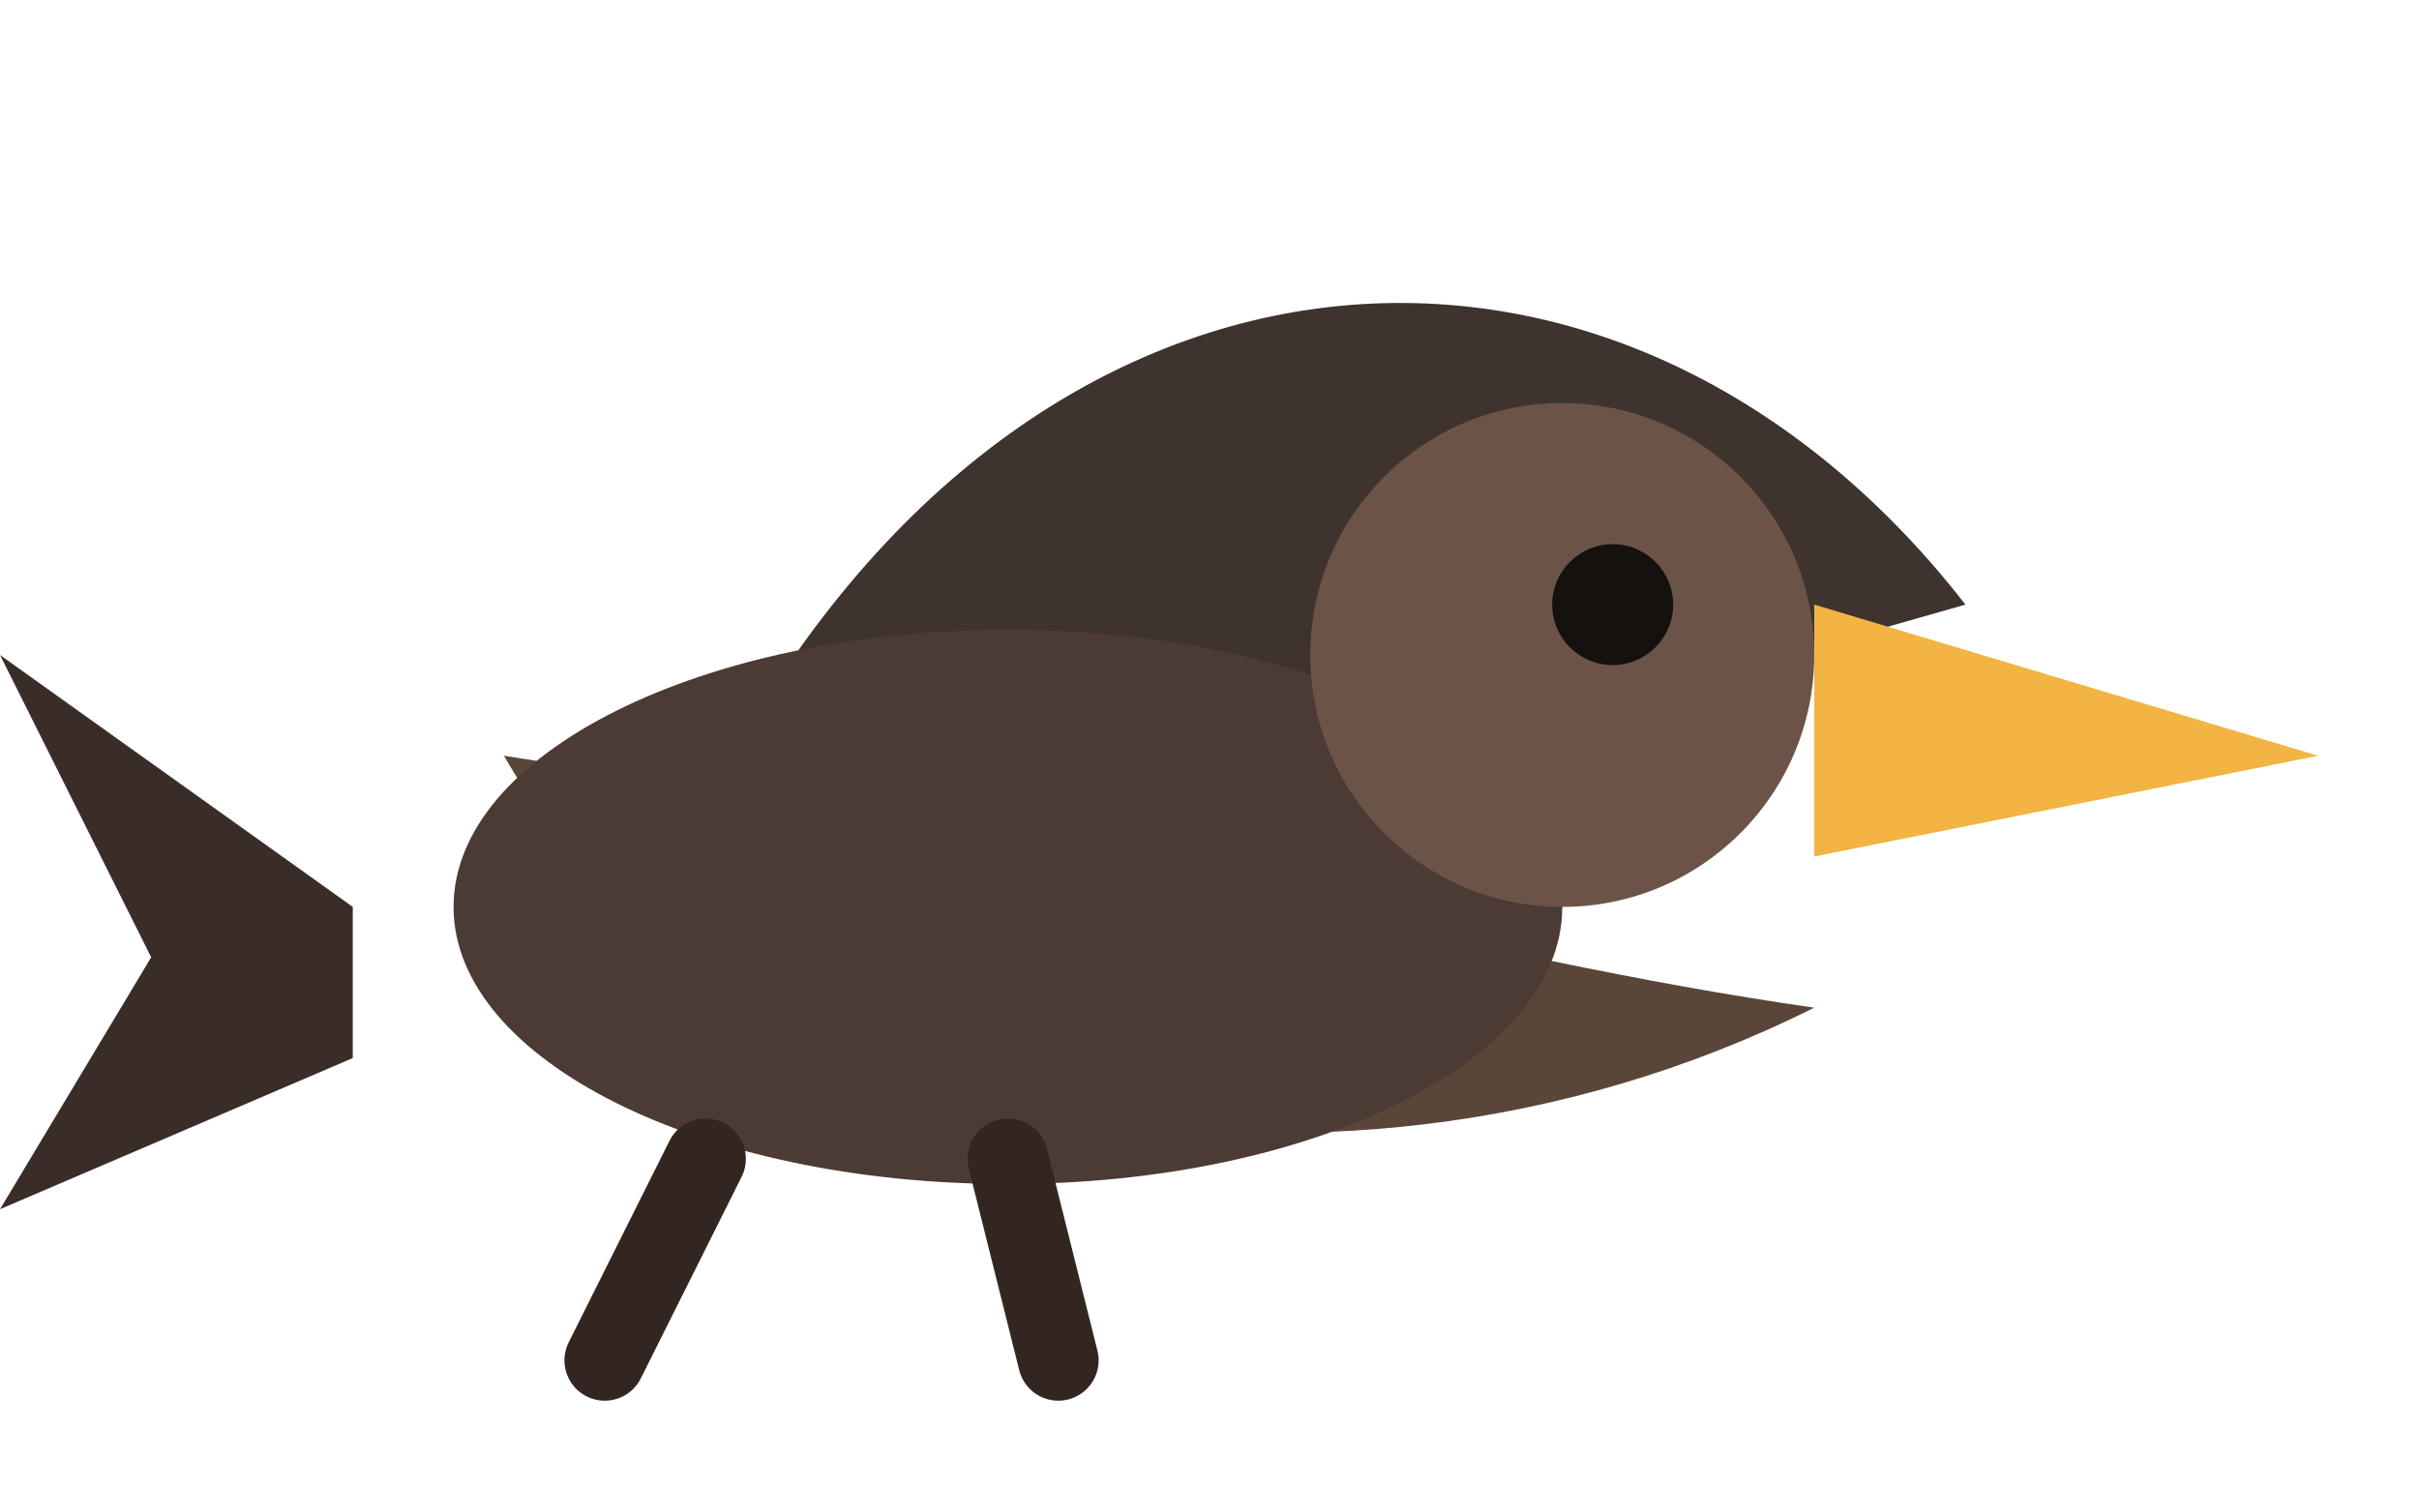
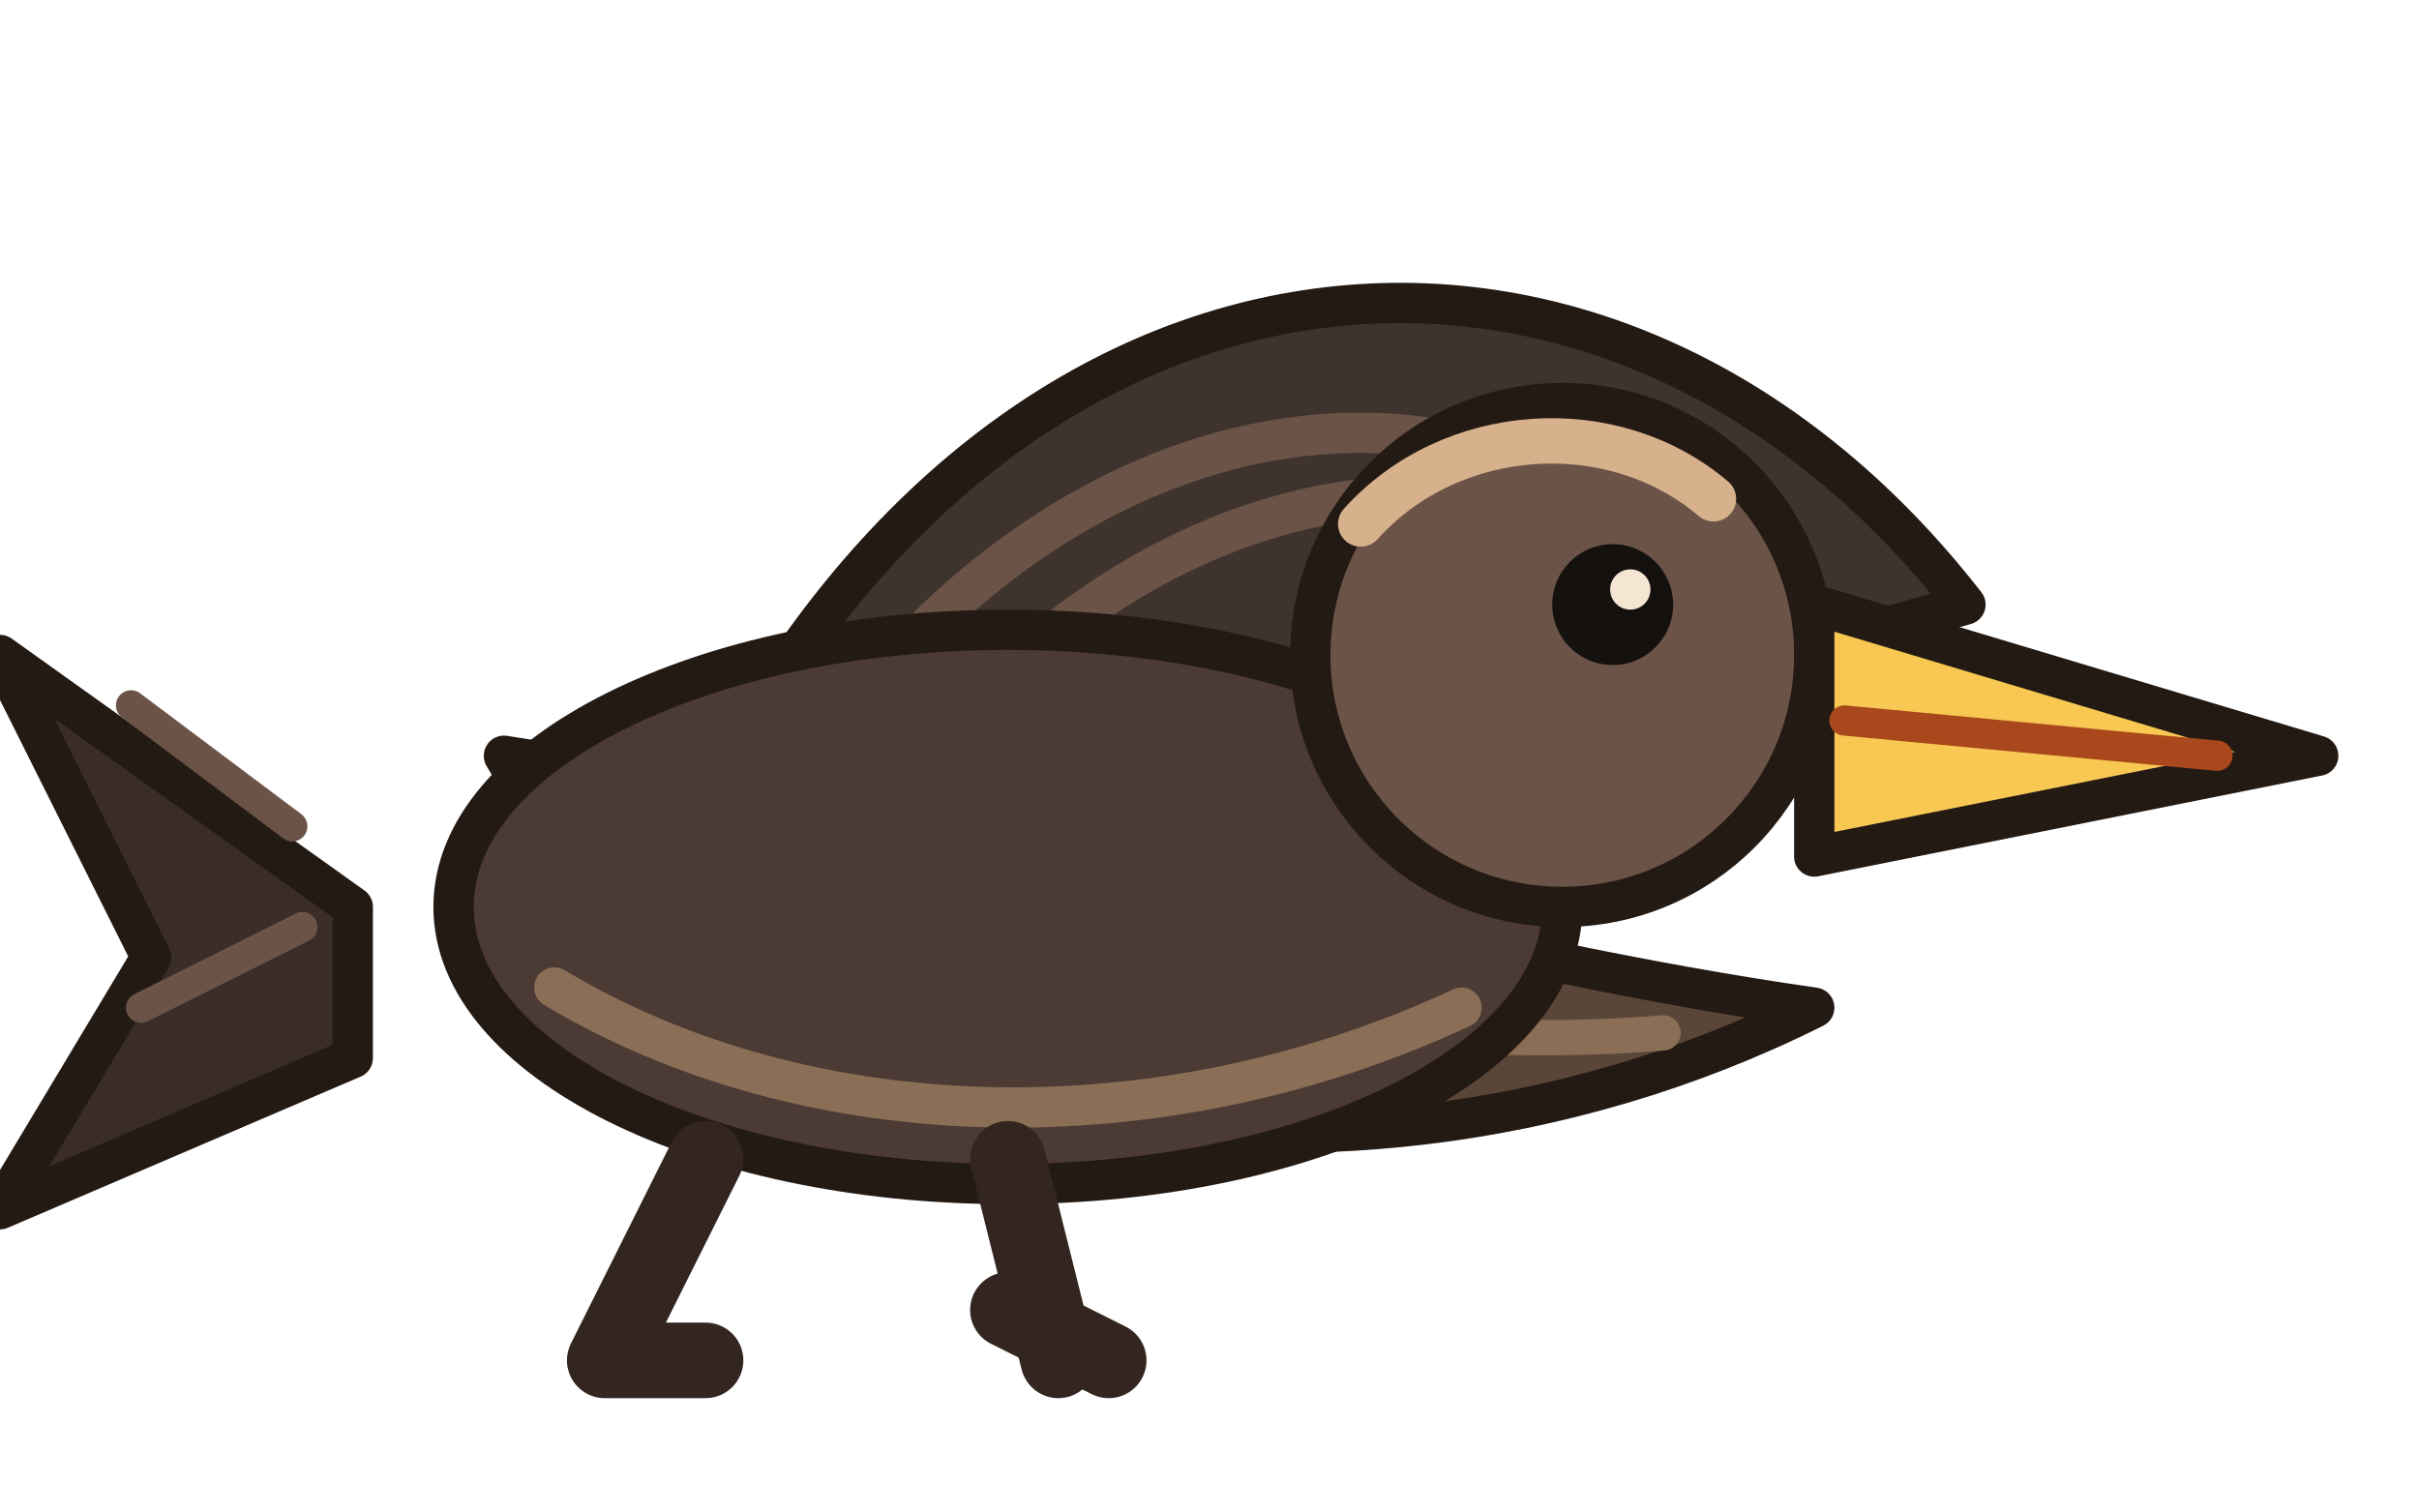
<svg xmlns="http://www.w3.org/2000/svg" width="48" height="30" viewBox="0 0 48 30">
-   <g stroke-linejoin="round">
+   <g stroke="#241a14" stroke-width="0.8" stroke-linejoin="round" stroke-linecap="round">
    <path d="M14 16C20 4 32 3 39 12c-7 2-14 4-25 4z" fill="#3f332e" />
+     <path d="M17 14c4-5 10-7 15-4M21 12.5c4-3.1 8.5-3.4 12-1.4" fill="none" stroke="#6b5447" stroke-width="0.8" />
    <path d="M10 15c4 7 16 10 26 5-7-1-13-3-26-5z" fill="#5a4638" />
+     <path d="M14 17.2c6 2.3 13 3.8 19 3.3" fill="none" stroke="#8a6f56" stroke-width="0.7" />
    <ellipse cx="20" cy="18" rx="11" ry="5.5" fill="#4b3b34" />
+     <path d="M11 19.6c5 3 12 3.2 18 .4" fill="none" stroke="#8a6f56" stroke-width="0.8" />
    <path d="M7 18 0 13l3 6-3 5 7-3z" fill="#3a2d28" />
+     <path d="M5.8 16.4 2.6 14m3.4 4.4L2.8 20" fill="none" stroke="#6b5447" stroke-width="0.6" />
    <circle cx="31" cy="13" r="5" fill="#6b5447" />
-     <path d="M36 12 46 15l-10 2z" fill="#f2b544" />
-     <circle cx="32" cy="12" r="1.2" fill="#15110f" />
-     <path d="m14 23-2 4m8-4 1 4" stroke="#332620" stroke-width="1.6" stroke-linecap="round" />
+     <path d="M27 10.4c1.8-2 5-2.2 7-.5" fill="none" stroke="#d6b18c" stroke-width="0.9" />
+     <path d="M36 12 46 15l-10 2z" fill="#f8c853" />
+     <path d="M36.6 14.3 44 15" fill="none" stroke="#a9481c" stroke-width="0.6" />
+     <circle cx="32" cy="12" r="1.2" fill="#15110f" stroke="none" />
+     <circle cx="32.35" cy="11.7" r="0.4" fill="#f5e6d3" stroke="none" />
+     <path d="m14 23-2 4m8-4 1 4m-9 0h2m6-1 2 1" fill="none" stroke="#332620" stroke-width="1.5" />
  </g>
</svg>
